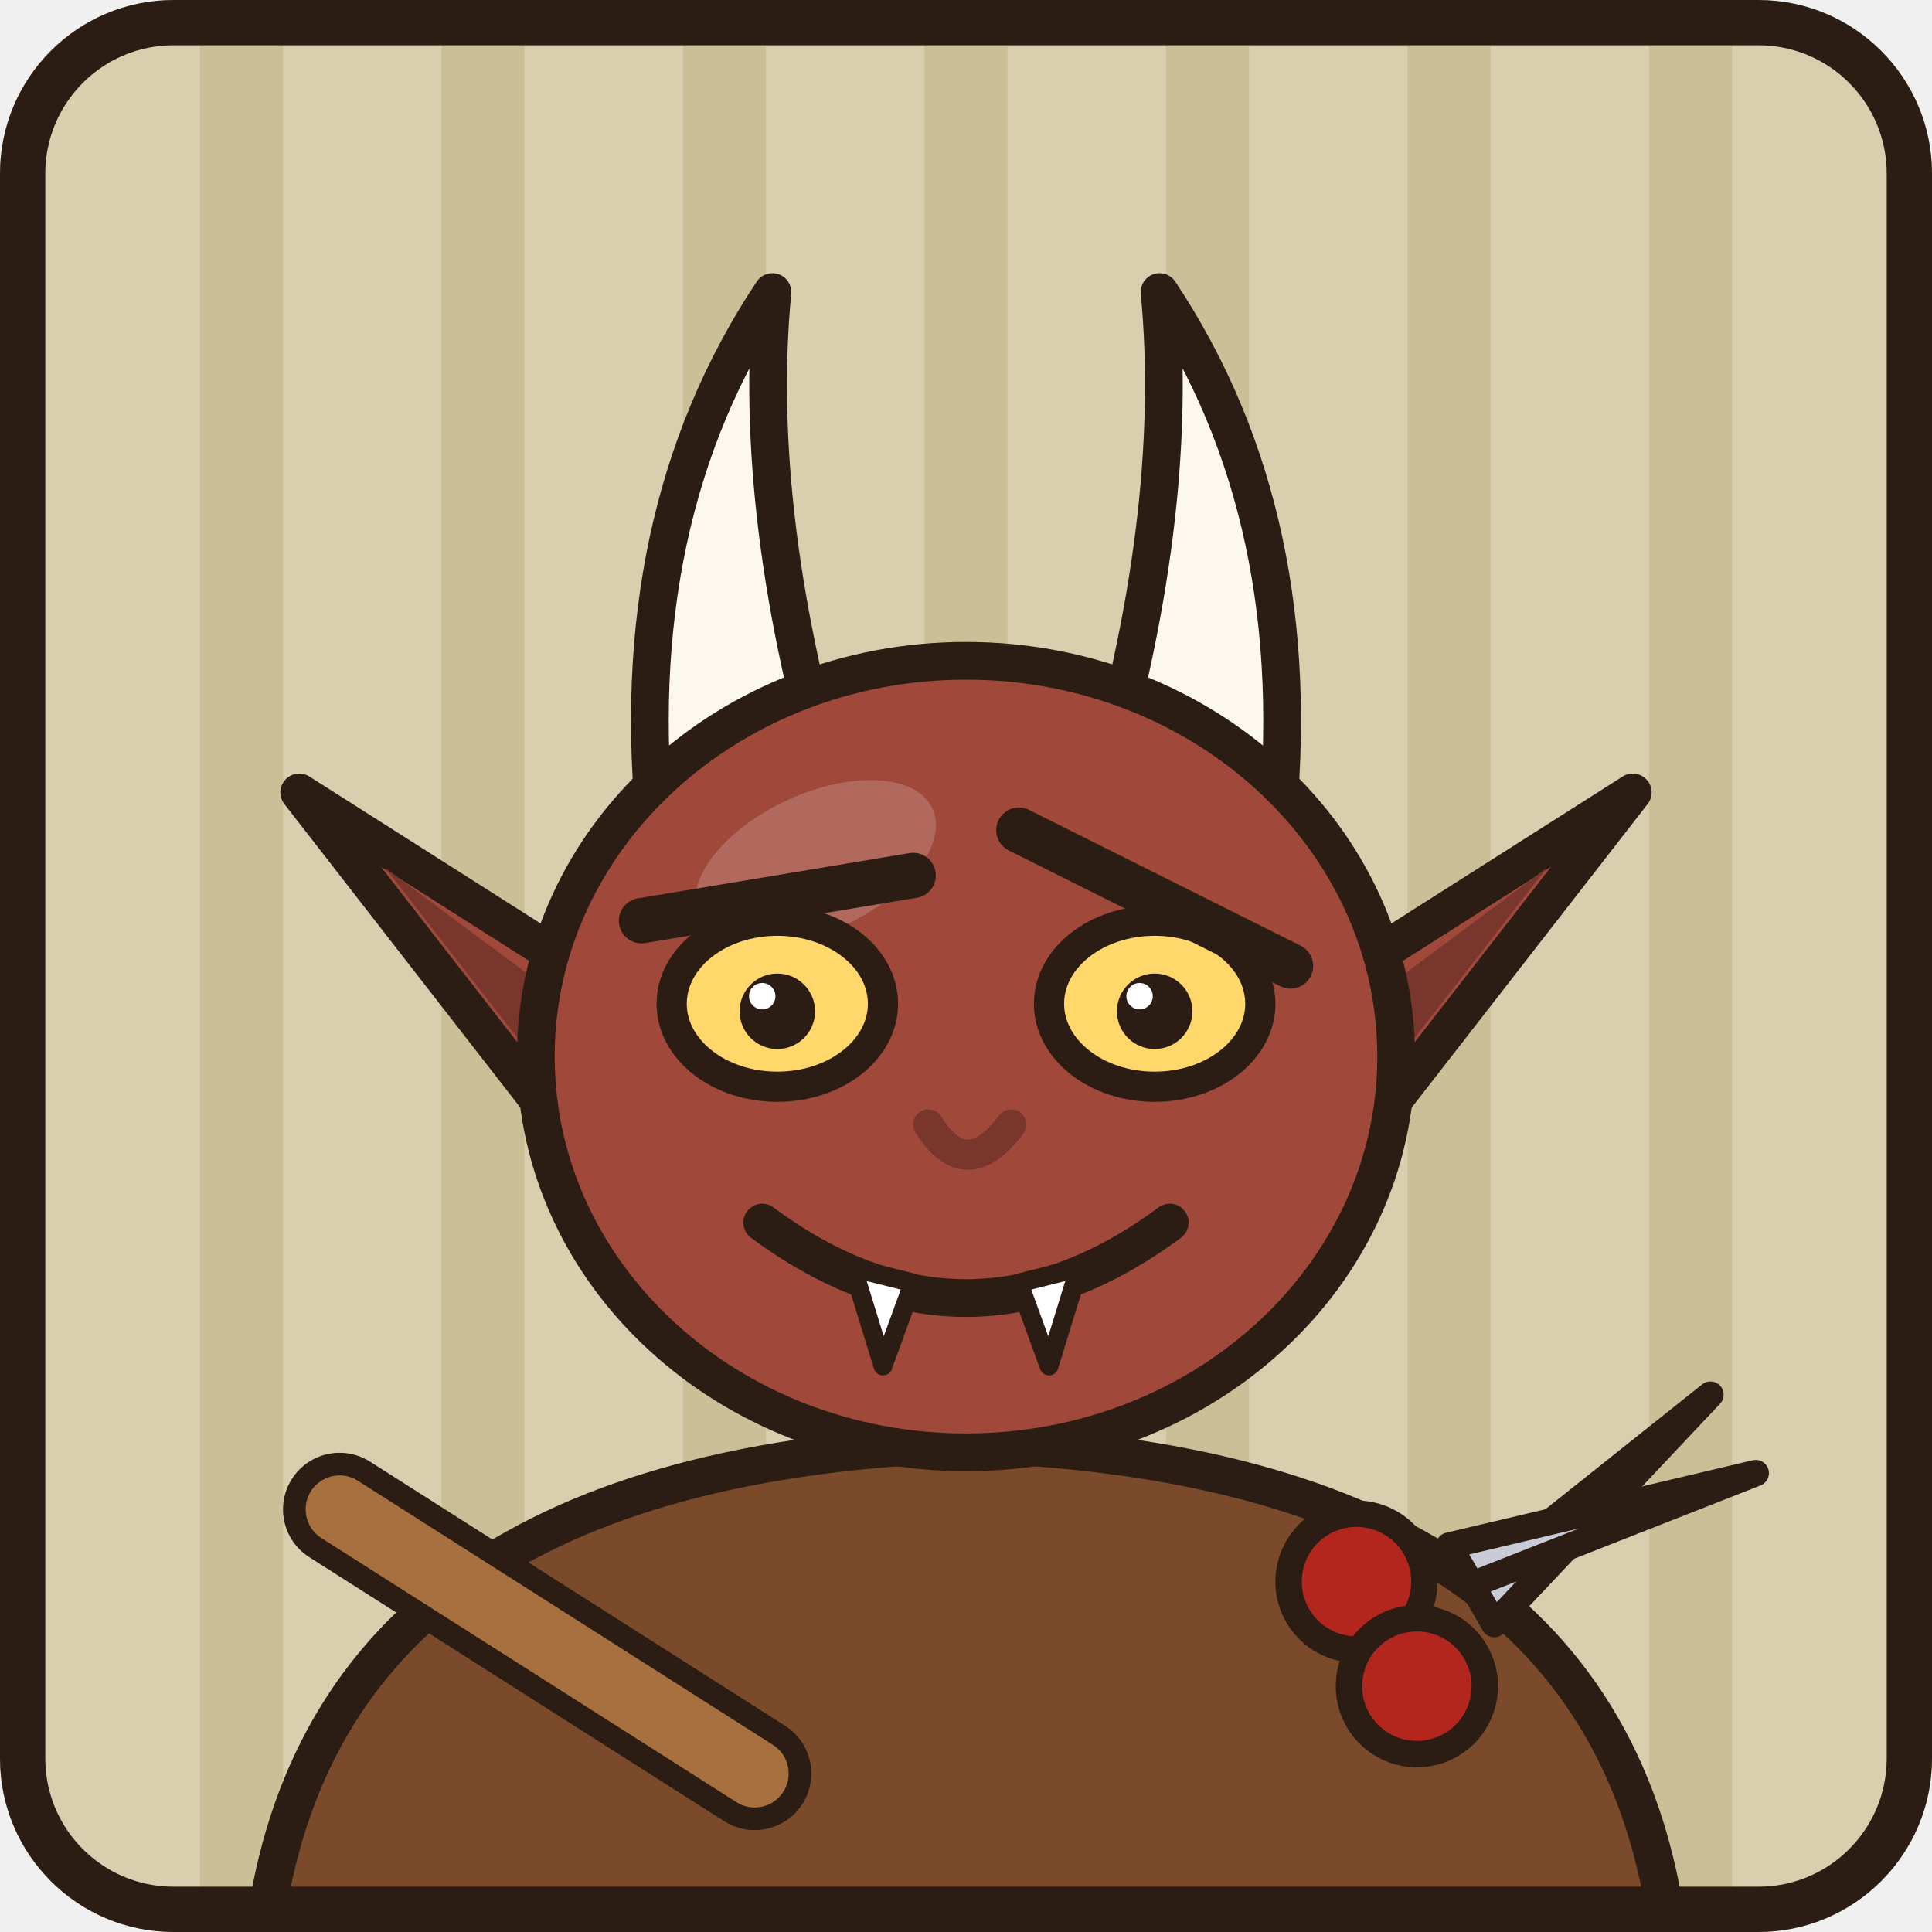
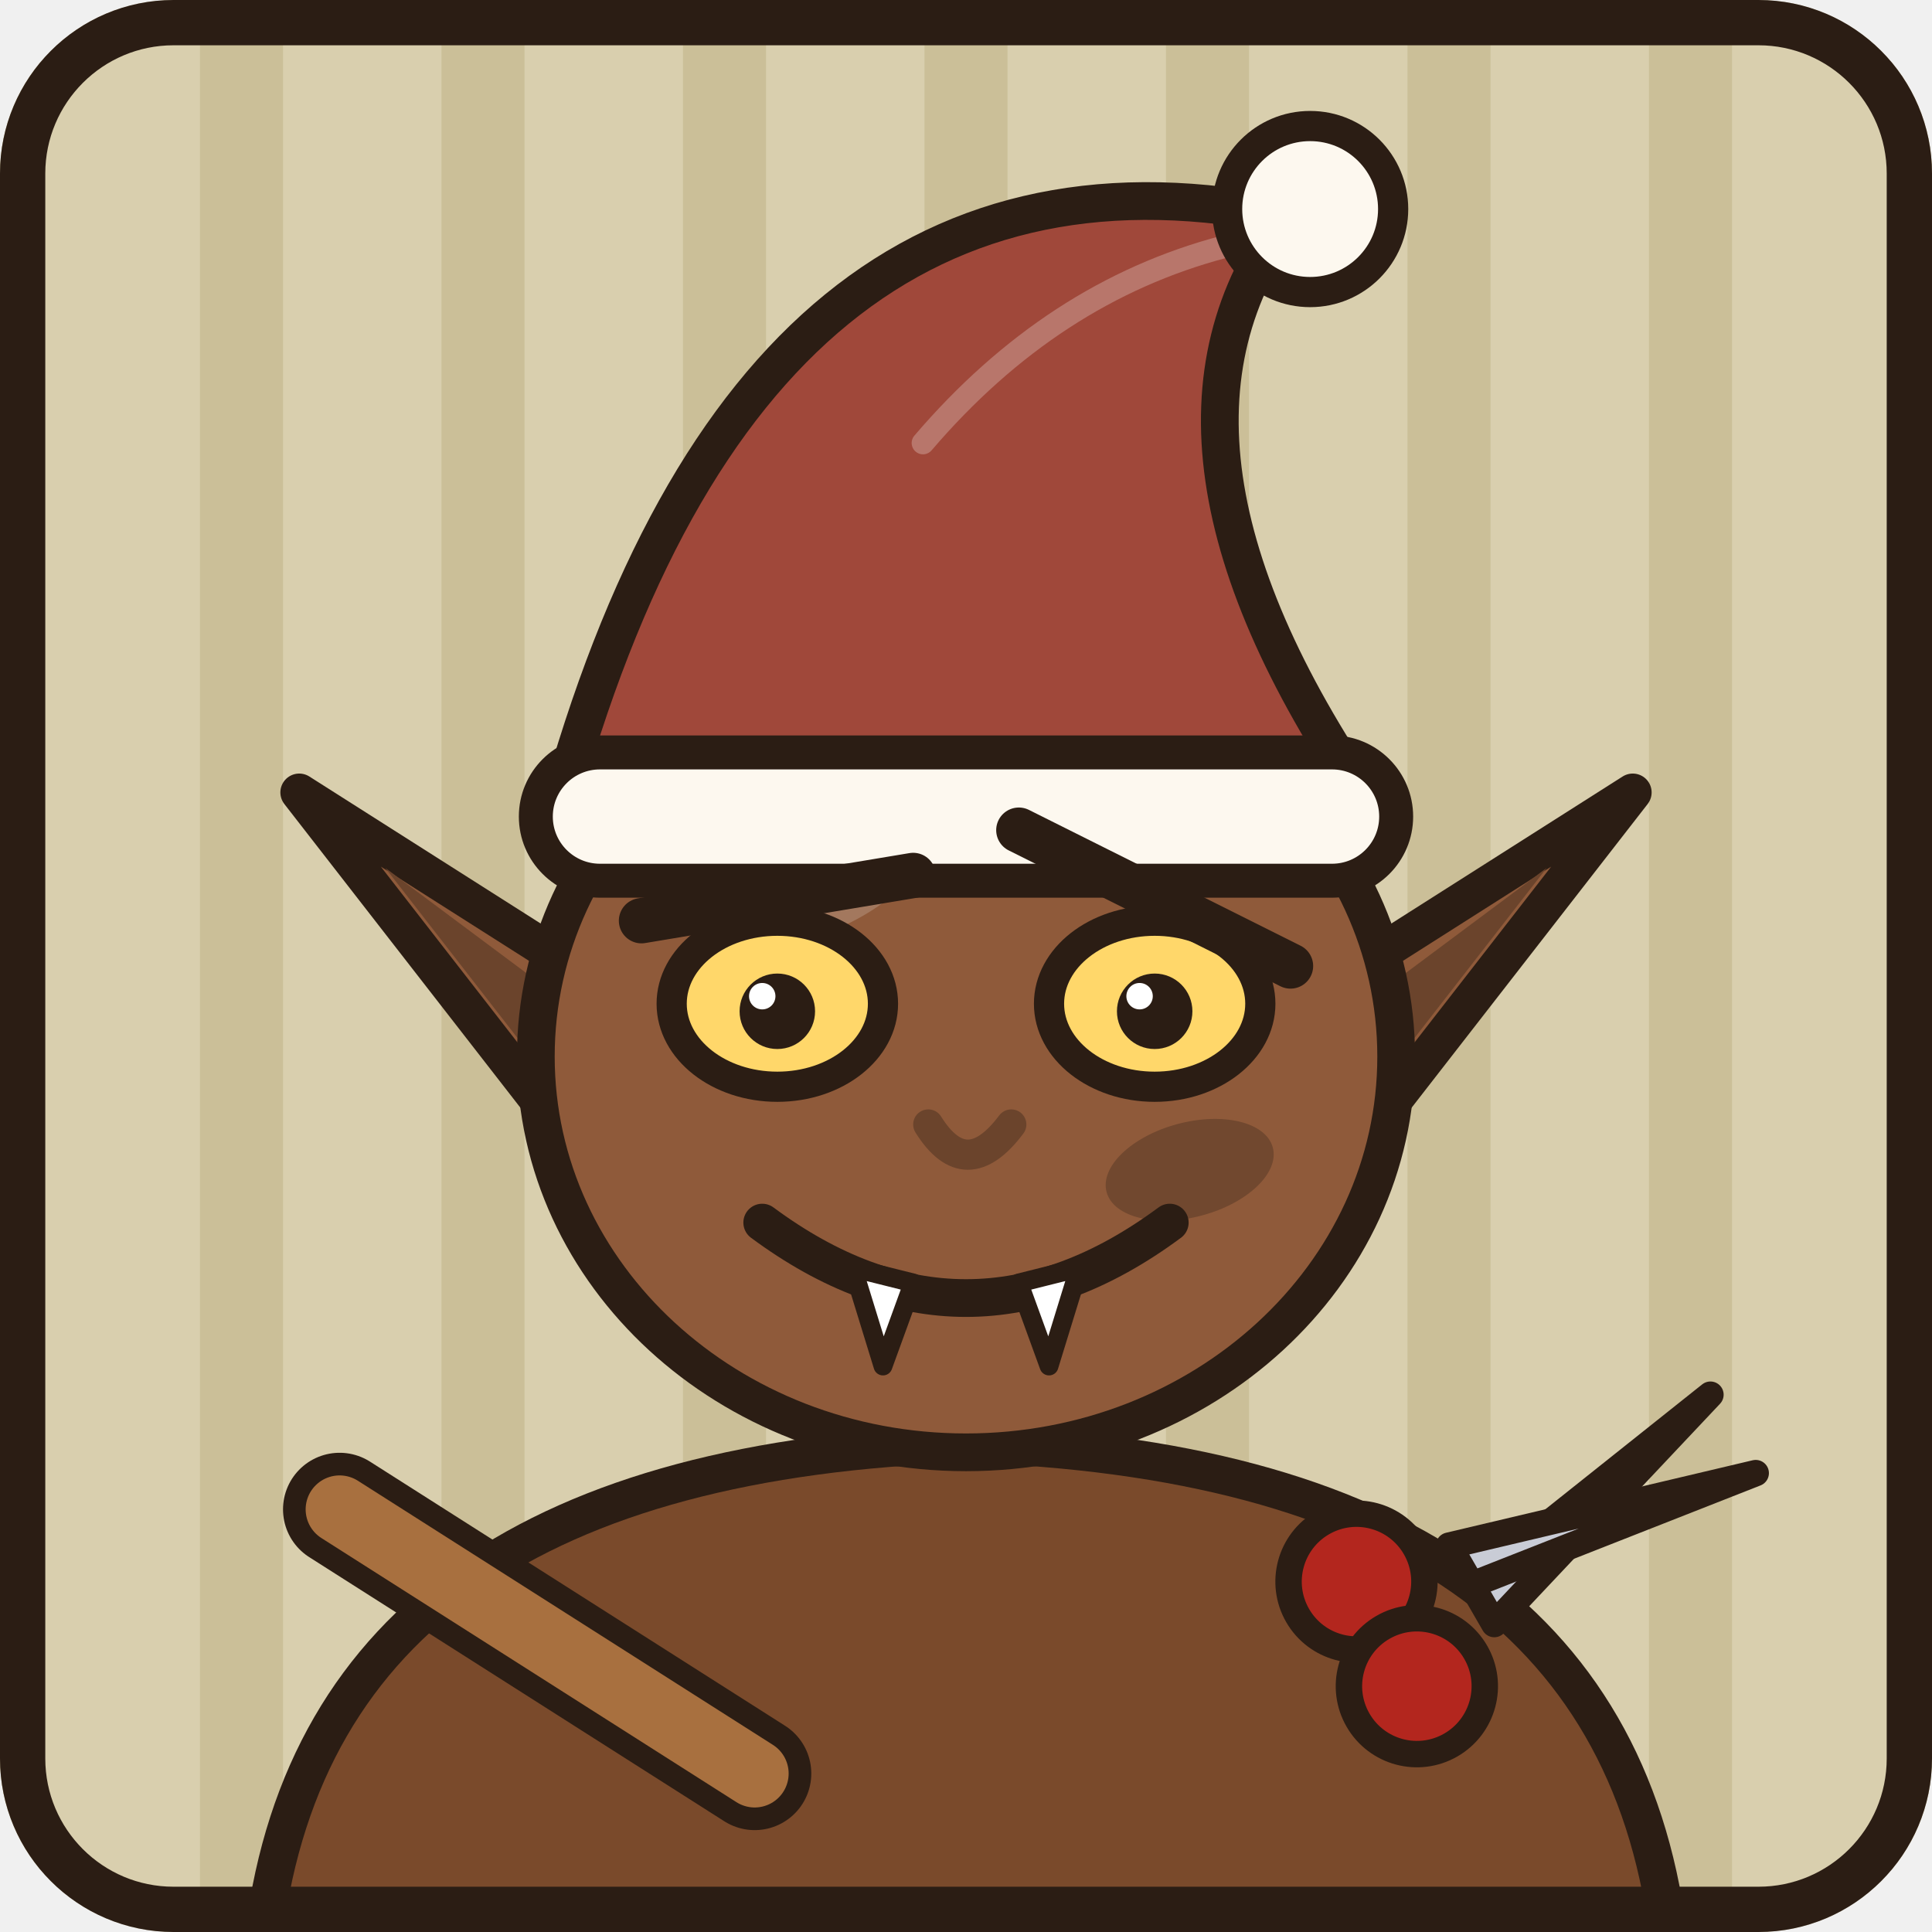
- <svg xmlns="http://www.w3.org/2000/svg" viewBox="0 0 512 512" width="512" height="512" role="img" aria-label="Harness Snipper (common, Reindeer Stables): scowling brown-red imp with long horns, snipping a leather harness strap with big red-handled shears">
+ <svg xmlns="http://www.w3.org/2000/svg" viewBox="0 0 512 512" width="512" height="512" role="img" aria-label="Harness Snipper (common, Reindeer Stables): scowling hexed stable-hand elf in a brown cap, snipping a leather harness strap with big red-handled shears">
  <defs>
    <clipPath id="card">
      <rect x="0" y="0" width="512" height="512" rx="46" />
    </clipPath>
  </defs>
  <g>
    <rect x="0" y="0" width="512" height="512" rx="46" fill="#d9cfae" />
    <g clip-path="url(#card)">
      <path d="M0 0 L0 512" fill="none" stroke="#cbbf98" stroke-width="22" stroke-linejoin="round" stroke-linecap="round" />
      <path d="M64 0 L64 512" fill="none" stroke="#cbbf98" stroke-width="22" stroke-linejoin="round" stroke-linecap="round" />
      <path d="M128 0 L128 512" fill="none" stroke="#cbbf98" stroke-width="22" stroke-linejoin="round" stroke-linecap="round" />
      <path d="M192 0 L192 512" fill="none" stroke="#cbbf98" stroke-width="22" stroke-linejoin="round" stroke-linecap="round" />
      <path d="M256 0 L256 512" fill="none" stroke="#cbbf98" stroke-width="22" stroke-linejoin="round" stroke-linecap="round" />
      <path d="M320 0 L320 512" fill="none" stroke="#cbbf98" stroke-width="22" stroke-linejoin="round" stroke-linecap="round" />
      <path d="M384 0 L384 512" fill="none" stroke="#cbbf98" stroke-width="22" stroke-linejoin="round" stroke-linecap="round" />
      <path d="M448 0 L448 512" fill="none" stroke="#cbbf98" stroke-width="22" stroke-linejoin="round" stroke-linecap="round" />
      <path d="M512 0 L512 512" fill="none" stroke="#cbbf98" stroke-width="22" stroke-linejoin="round" stroke-linecap="round" />
    </g>
    <path d="M70 512 Q86 388.3 256 382.6 Q426 388.3 442 512 Z" fill="#7a4a2b" stroke="#2b1d14" stroke-width="10" stroke-linejoin="round" stroke-linecap="round" />
-     <path d="M157.96 260 L79.3 210 L164.8 320 Z" fill="#a0483a" stroke="#2b1d14" stroke-width="10" stroke-linejoin="round" stroke-linecap="round" />
-     <path d="M354.04 260 L432.7 210 L347.2 320 Z" fill="#a0483a" stroke="#2b1d14" stroke-width="10" stroke-linejoin="round" stroke-linecap="round" />
-     <path d="M147.7 264 L102.1 230 L153.4 296 Z" fill="#78362c" />
-     <path d="M364.3 264 L409.9 230 L358.6 296 Z" fill="#78362c" />
-     <path d="M221.8 213.4 Q199 137.4 204.7 77.4 Q164.8 137.4 173.92 221.4 Z" fill="#fdf8ef" stroke="#2b1d14" stroke-width="10" stroke-linejoin="round" stroke-linecap="round" />
-     <path d="M290.2 213.4 Q313 137.4 307.3 77.4 Q347.2 137.4 338.08 221.4 Z" fill="#fdf8ef" stroke="#2b1d14" stroke-width="10" stroke-linejoin="round" stroke-linecap="round" />
-     <ellipse cx="256" cy="280" rx="114" ry="104.88" fill="#a0483a" stroke="#2b1d14" stroke-width="10" stroke-linejoin="round" stroke-linecap="round" />
+     <path d="M157.96 260 L79.3 210 L164.8 320 Z" fill="#8f5a3a" stroke="#2b1d14" stroke-width="10" stroke-linejoin="round" stroke-linecap="round" />
+     <path d="M354.04 260 L432.7 210 L347.2 320 Z" fill="#8f5a3a" stroke="#2b1d14" stroke-width="10" stroke-linejoin="round" stroke-linecap="round" />
+     <path d="M147.7 264 L102.1 230 L153.4 296 Z" fill="#6b442c" />
+     <path d="M364.3 264 L409.9 230 L358.6 296 Z" fill="#6b442c" />
+     <ellipse cx="256" cy="280" rx="114" ry="104.88" fill="#8f5a3a" stroke="#2b1d14" stroke-width="10" stroke-linejoin="round" stroke-linecap="round" />
    <ellipse cx="216.1" cy="228.7" rx="34.2" ry="18.24" fill="#ffffff" opacity="0.18" transform="rotate(-25 216.1 228.7)" />
-     <path d="M246 298 Q256 314 268 298" fill="none" stroke="#78362c" stroke-width="8" stroke-linejoin="round" stroke-linecap="round" />
+     <path d="M246 298 Q256 314 268 298" fill="none" stroke="#6b442c" stroke-width="8" stroke-linejoin="round" stroke-linecap="round" />
+     <ellipse cx="315.28" cy="310" rx="22.8" ry="12.54" fill="#2b1d14" opacity="0.3" transform="rotate(-15 315.28 310)" />
+     <path d="M147.7 215.4 Q199 27.4 341.5 57.4 Q295.9 117.4 364.3 215.4 Z" fill="#a0483a" stroke="#2b1d14" stroke-width="10" stroke-linejoin="round" stroke-linecap="round" />
+     <path d="M244.6 117.4 Q278.8 77.4 324.4 65.4" fill="none" stroke="#b8766b" stroke-width="6" stroke-linejoin="round" stroke-linecap="round" />
+     <circle cx="347.2" cy="55.4" r="22" fill="#fdf8ef" stroke="#2b1d14" stroke-width="8" stroke-linejoin="round" stroke-linecap="round" />
+     <rect x="142" y="199.4" width="228" height="34" rx="17" fill="#fdf8ef" stroke="#2b1d14" stroke-width="9" stroke-linejoin="round" stroke-linecap="round" />
    <ellipse cx="206" cy="266" rx="28" ry="22" fill="#ffd76a" stroke="#2b1d14" stroke-width="8" stroke-linejoin="round" stroke-linecap="round" />
    <circle cx="206" cy="268" r="10" fill="#2b1d14" />
    <circle cx="202" cy="264" r="3.5" fill="#ffffff" />
    <path d="M170 244 L242 232" fill="none" stroke="#2b1d14" stroke-width="12" stroke-linejoin="round" stroke-linecap="round" />
    <ellipse cx="306" cy="266" rx="28" ry="22" fill="#ffd76a" stroke="#2b1d14" stroke-width="8" stroke-linejoin="round" stroke-linecap="round" />
    <circle cx="306" cy="268" r="10" fill="#2b1d14" />
    <circle cx="302" cy="264" r="3.5" fill="#ffffff" />
    <path d="M270 220 L342 256" fill="none" stroke="#2b1d14" stroke-width="12" stroke-linejoin="round" stroke-linecap="round" />
    <path d="M202 324 Q256 364 310 324" fill="none" stroke="#2b1d14" stroke-width="10" stroke-linejoin="round" stroke-linecap="round" />
    <polygon points="226,336 234,362 242,340" fill="#ffffff" stroke="#2b1d14" stroke-width="5" stroke-linejoin="round" stroke-linecap="round" />
    <polygon points="286,336 278,362 270,340" fill="#ffffff" stroke="#2b1d14" stroke-width="5" stroke-linejoin="round" stroke-linecap="round" />
    <path d="M90 400 L200 470" fill="none" stroke="#2b1d14" stroke-width="30" stroke-linejoin="round" stroke-linecap="round" />
    <path d="M90 400 L200 470" fill="none" stroke="#a8703f" stroke-width="18" stroke-linejoin="round" stroke-linecap="round" />
    <g transform="translate(390 420) rotate(-30)">
      <path d="M0 0 L80 -12 L0 12 Z" fill="#c9ccd6" stroke="#2b1d14" stroke-width="7" stroke-linejoin="round" stroke-linecap="round" />
      <path d="M0 0 L80 12 L0 -12 Z" fill="#c9ccd6" stroke="#2b1d14" stroke-width="7" stroke-linejoin="round" stroke-linecap="round" />
      <circle cx="-26" cy="-16" r="18" fill="#b3261e" stroke="#2b1d14" stroke-width="7" stroke-linejoin="round" stroke-linecap="round" />
      <circle cx="-26" cy="16" r="18" fill="#b3261e" stroke="#2b1d14" stroke-width="7" stroke-linejoin="round" stroke-linecap="round" />
    </g>
    <rect x="6" y="6" width="500" height="500" rx="40" fill="none" stroke="#2b1d14" stroke-width="12" />
  </g>
</svg>
